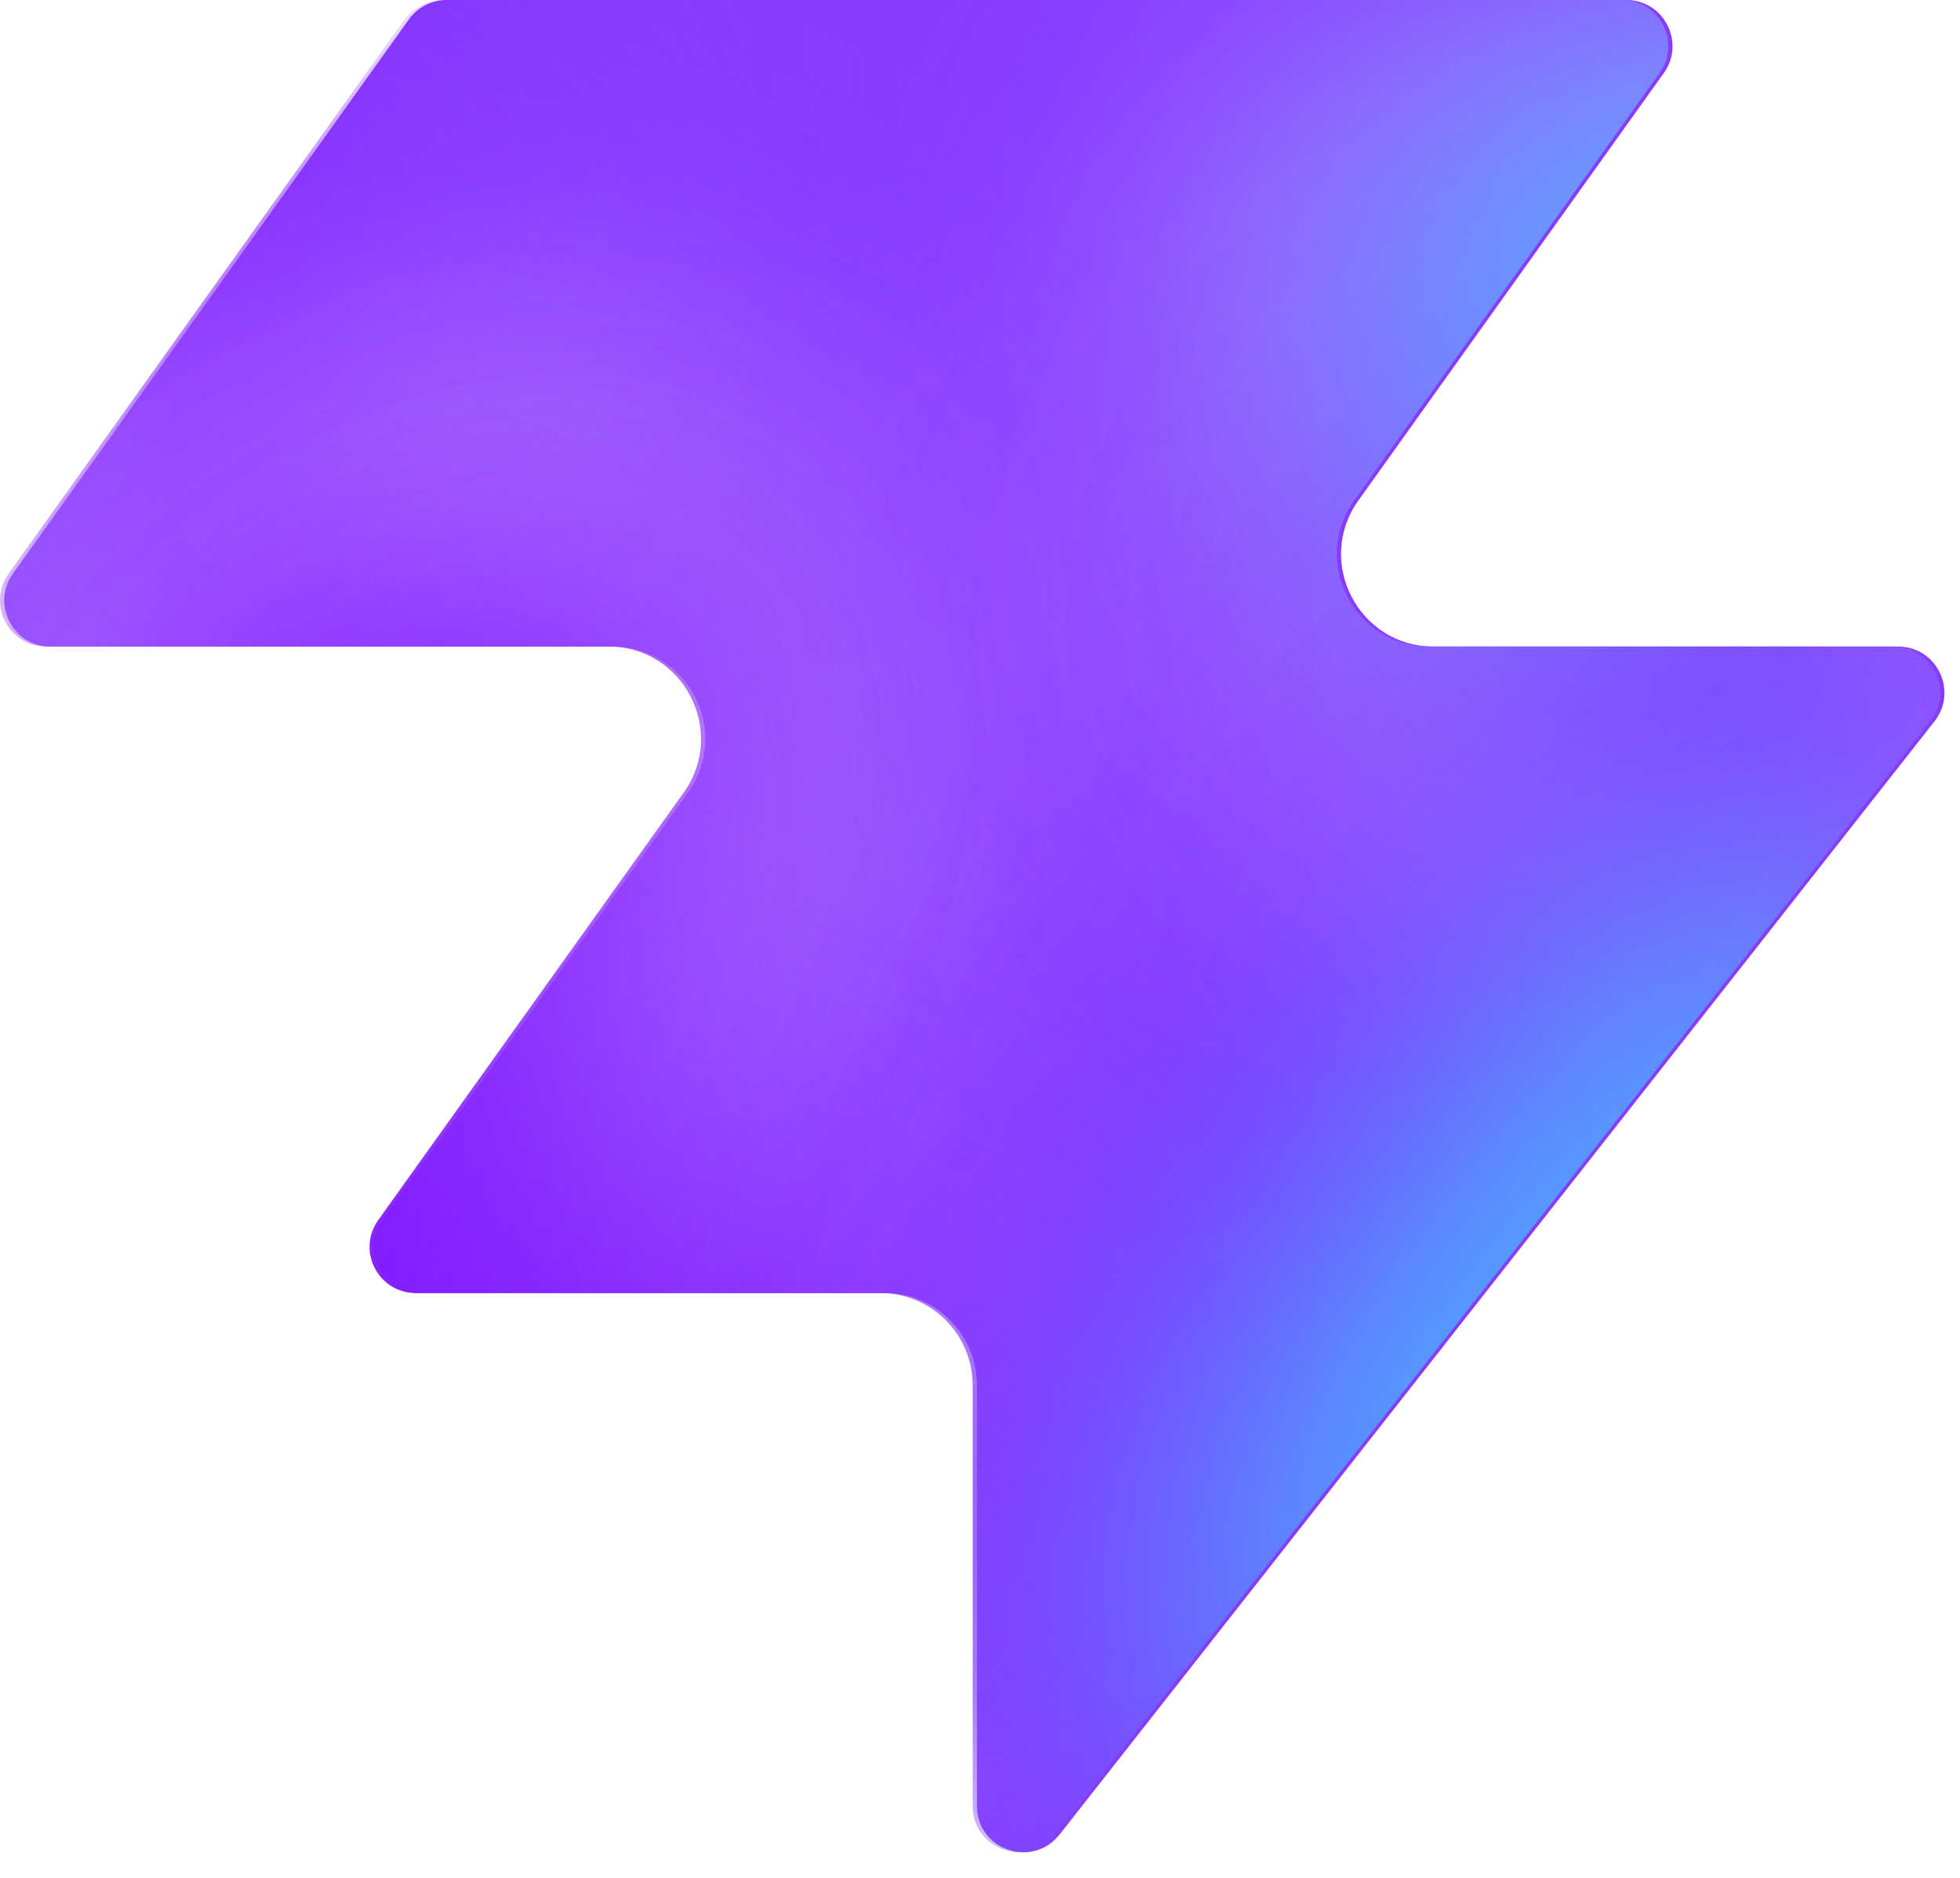
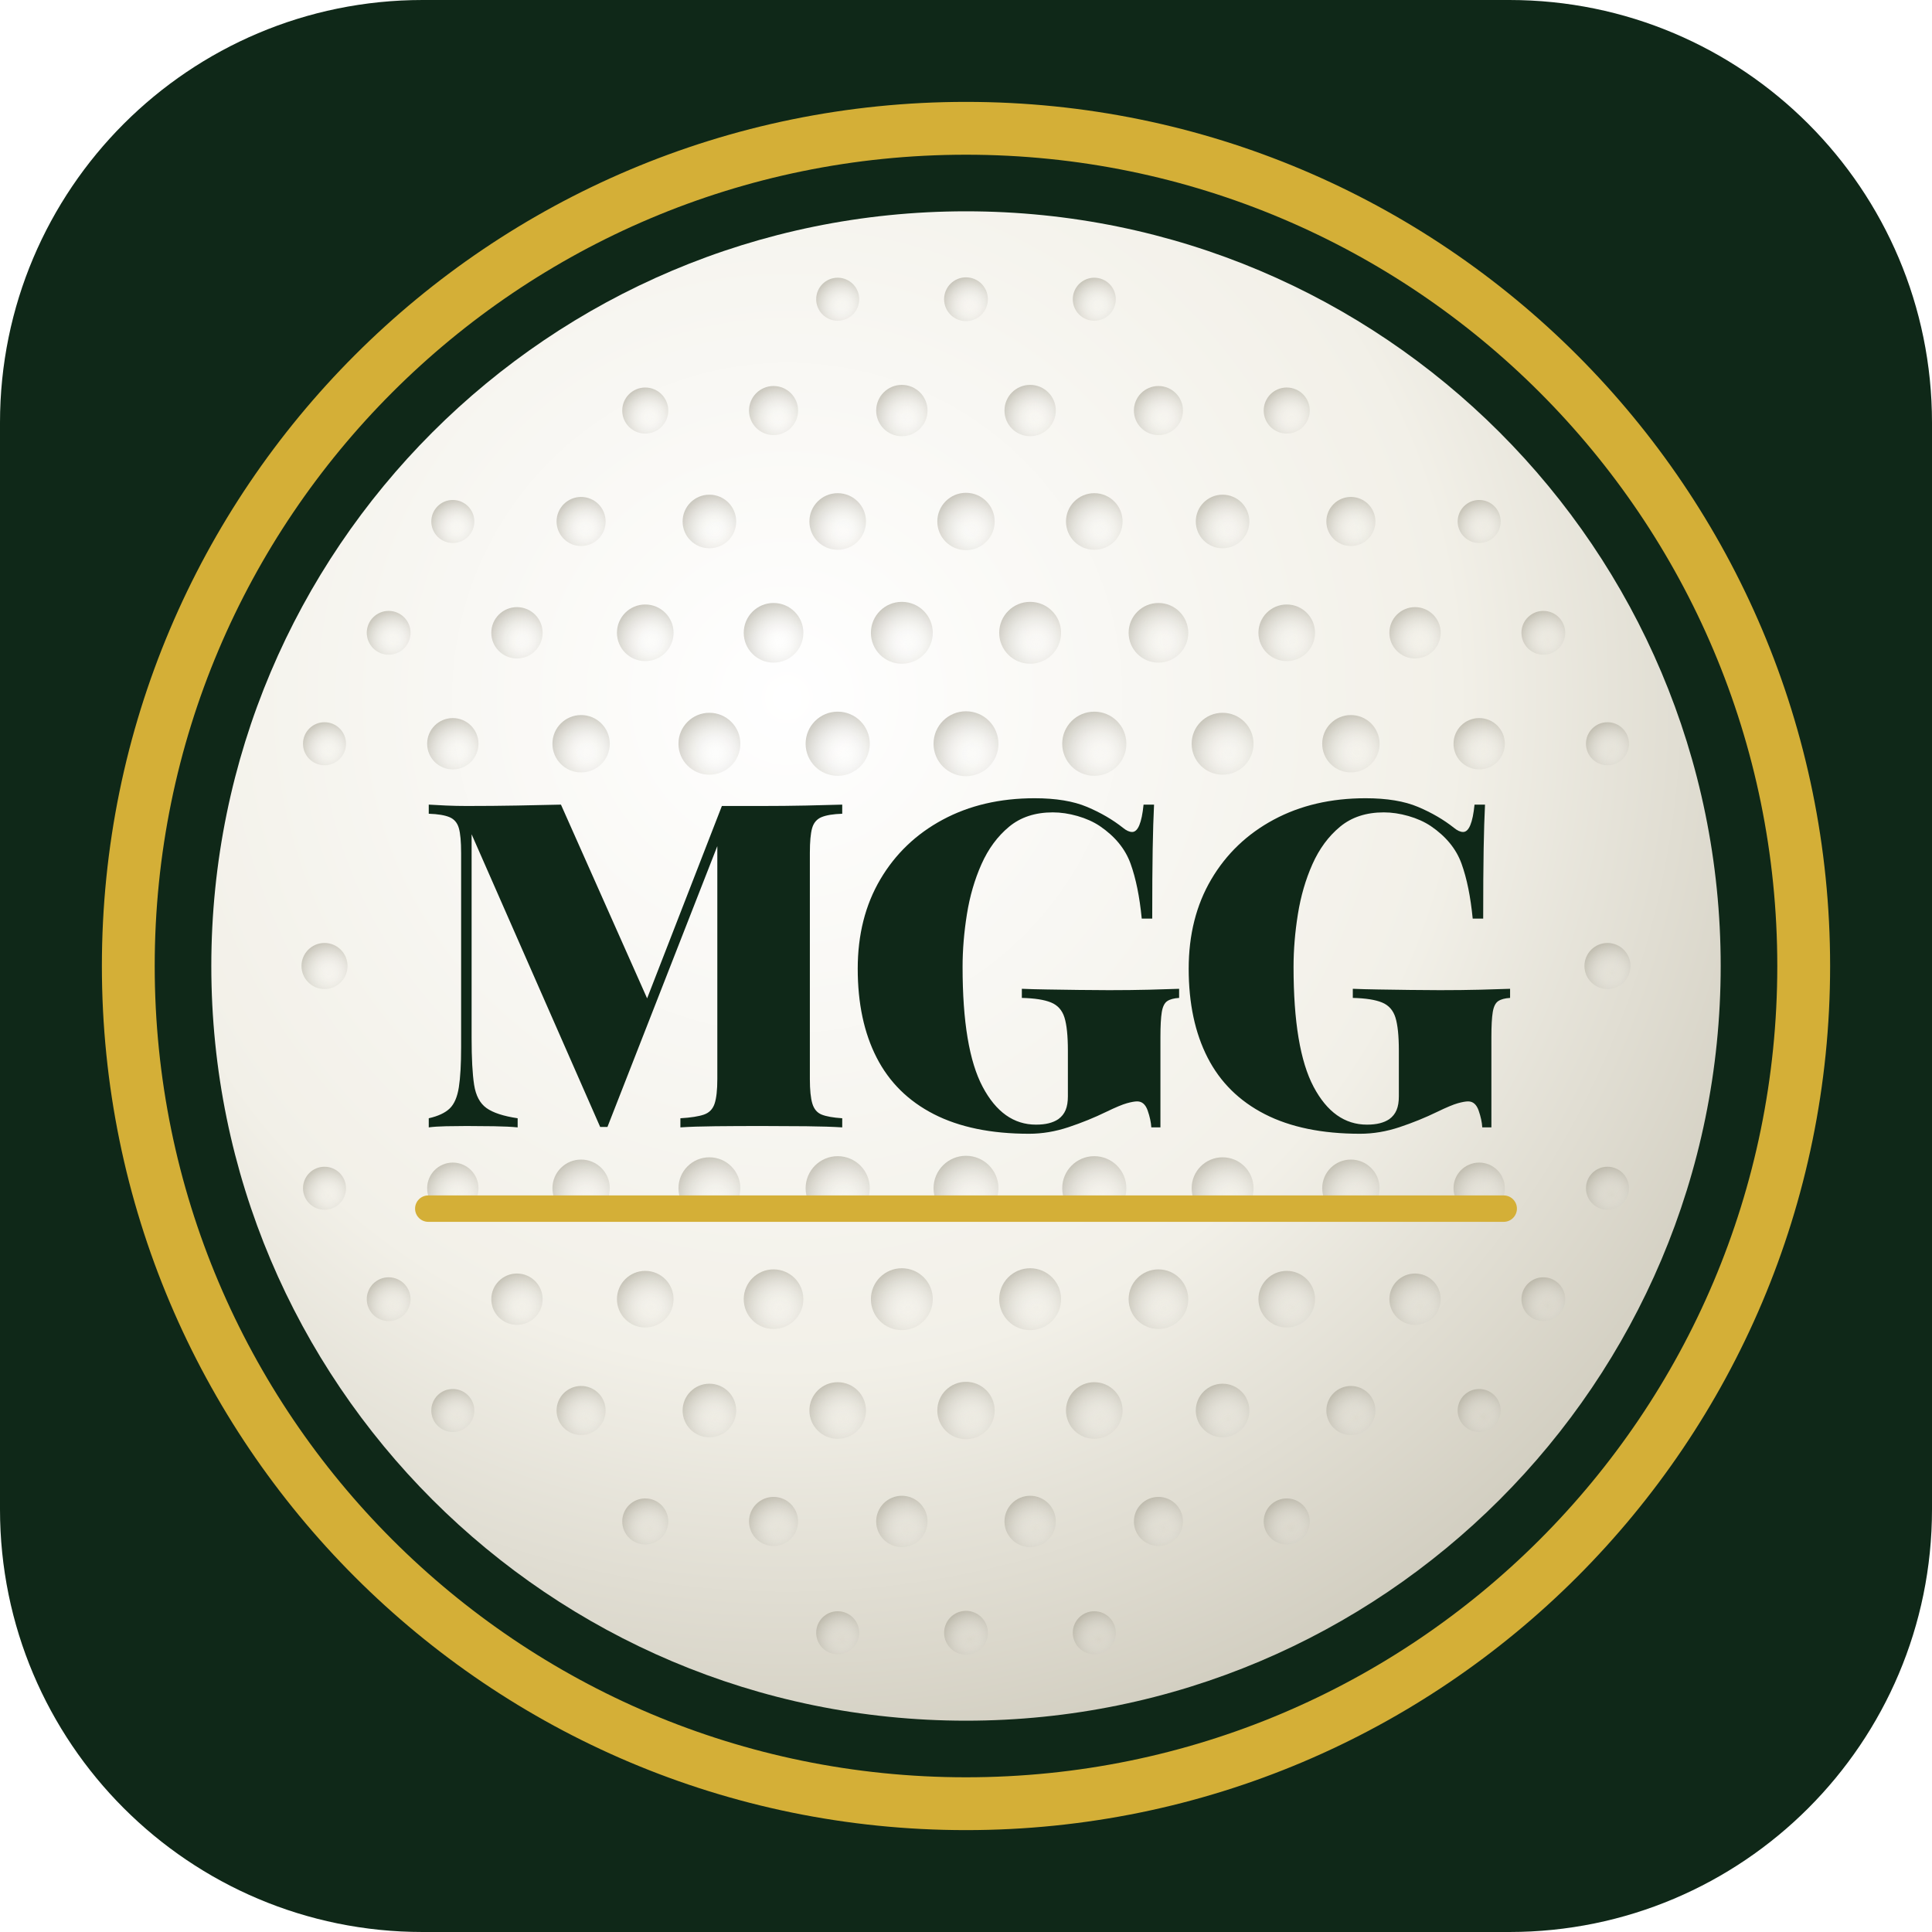
- <svg xmlns="http://www.w3.org/2000/svg" width="48" height="46" fill="none" viewBox="0 0 48 46">
-   <path fill="#863bff" d="M25.946 44.938c-.664.845-2.021.375-2.021-.698V33.937a2.26 2.26 0 0 0-2.262-2.262H10.287c-.92 0-1.456-1.04-.92-1.788l7.48-10.471c1.07-1.497 0-3.578-1.842-3.578H1.237c-.92 0-1.456-1.04-.92-1.788L10.013.474c.214-.297.556-.474.92-.474h28.894c.92 0 1.456 1.04.92 1.788l-7.48 10.471c-1.07 1.498 0 3.579 1.842 3.579h11.377c.943 0 1.473 1.088.89 1.83L25.947 44.94z" style="fill:#863bff;fill:color(display-p3 .525 .23 1);fill-opacity:1" />
-   <mask id="a" width="48" height="46" x="0" y="0" maskUnits="userSpaceOnUse" style="mask-type:alpha">
-     <path fill="#000" d="M25.842 44.938c-.664.844-2.021.375-2.021-.698V33.937a2.26 2.26 0 0 0-2.262-2.262H10.183c-.92 0-1.456-1.04-.92-1.788l7.48-10.471c1.07-1.498 0-3.579-1.842-3.579H1.133c-.92 0-1.456-1.04-.92-1.787L9.91.473c.214-.297.556-.474.92-.474h28.894c.92 0 1.456 1.04.92 1.788l-7.48 10.471c-1.07 1.498 0 3.578 1.842 3.578h11.377c.943 0 1.473 1.088.89 1.832L25.843 44.94z" style="fill:#000;fill-opacity:1" />
-   </mask>
-   <g mask="url(#a)">
-     <g filter="url(#b)">
-       <ellipse cx="5.508" cy="14.704" fill="#ede6ff" rx="5.508" ry="14.704" style="fill:#ede6ff;fill:color(display-p3 .927 .903 1);fill-opacity:1" transform="matrix(.00324 1 1 -.00324 -4.47 31.516)" />
-     </g>
-     <g filter="url(#c)">
-       <ellipse cx="10.399" cy="29.851" fill="#ede6ff" rx="10.399" ry="29.851" style="fill:#ede6ff;fill:color(display-p3 .927 .903 1);fill-opacity:1" transform="matrix(.00324 1 1 -.00324 -39.328 7.883)" />
-     </g>
-     <g filter="url(#d)">
-       <ellipse cx="5.508" cy="30.487" fill="#7e14ff" rx="5.508" ry="30.487" style="fill:#7e14ff;fill:color(display-p3 .492 .077 1);fill-opacity:1" transform="rotate(89.814 -25.913 -14.639)scale(1 -1)" />
-     </g>
-     <g filter="url(#e)">
-       <ellipse cx="5.508" cy="30.599" fill="#7e14ff" rx="5.508" ry="30.599" style="fill:#7e14ff;fill:color(display-p3 .492 .077 1);fill-opacity:1" transform="rotate(89.814 -32.644 -3.334)scale(1 -1)" />
-     </g>
-     <g filter="url(#f)">
-       <ellipse cx="5.508" cy="30.599" fill="#7e14ff" rx="5.508" ry="30.599" style="fill:#7e14ff;fill:color(display-p3 .492 .077 1);fill-opacity:1" transform="matrix(.00324 1 1 -.00324 -34.34 30.47)" />
-     </g>
-     <g filter="url(#g)">
-       <ellipse cx="14.072" cy="22.078" fill="#ede6ff" rx="14.072" ry="22.078" style="fill:#ede6ff;fill:color(display-p3 .927 .903 1);fill-opacity:1" transform="rotate(93.35 24.506 48.493)scale(-1 1)" />
-     </g>
-     <g filter="url(#h)">
-       <ellipse cx="3.47" cy="21.501" fill="#7e14ff" rx="3.47" ry="21.501" style="fill:#7e14ff;fill:color(display-p3 .492 .077 1);fill-opacity:1" transform="rotate(89.009 28.708 47.59)scale(-1 1)" />
-     </g>
-     <g filter="url(#i)">
-       <ellipse cx="3.47" cy="21.501" fill="#7e14ff" rx="3.47" ry="21.501" style="fill:#7e14ff;fill:color(display-p3 .492 .077 1);fill-opacity:1" transform="rotate(89.009 28.708 47.59)scale(-1 1)" />
-     </g>
-     <g filter="url(#j)">
-       <ellipse cx=".387" cy="8.972" fill="#7e14ff" rx="4.407" ry="29.108" style="fill:#7e14ff;fill:color(display-p3 .492 .077 1);fill-opacity:1" transform="rotate(39.51 .387 8.972)" />
-     </g>
-     <g filter="url(#k)">
-       <ellipse cx="47.523" cy="-6.092" fill="#7e14ff" rx="4.407" ry="29.108" style="fill:#7e14ff;fill:color(display-p3 .492 .077 1);fill-opacity:1" transform="rotate(37.892 47.523 -6.092)" />
-     </g>
-     <g filter="url(#l)">
-       <ellipse cx="41.412" cy="6.333" fill="#47bfff" rx="5.971" ry="9.665" style="fill:#47bfff;fill:color(display-p3 .28 .748 1);fill-opacity:1" transform="rotate(37.892 41.412 6.333)" />
-     </g>
-     <g filter="url(#m)">
-       <ellipse cx="-1.879" cy="38.332" fill="#7e14ff" rx="4.407" ry="29.108" style="fill:#7e14ff;fill:color(display-p3 .492 .077 1);fill-opacity:1" transform="rotate(37.892 -1.88 38.332)" />
-     </g>
-     <g filter="url(#n)">
-       <ellipse cx="-1.879" cy="38.332" fill="#7e14ff" rx="4.407" ry="29.108" style="fill:#7e14ff;fill:color(display-p3 .492 .077 1);fill-opacity:1" transform="rotate(37.892 -1.88 38.332)" />
-     </g>
-     <g filter="url(#o)">
-       <ellipse cx="35.651" cy="29.907" fill="#7e14ff" rx="4.407" ry="29.108" style="fill:#7e14ff;fill:color(display-p3 .492 .077 1);fill-opacity:1" transform="rotate(37.892 35.651 29.907)" />
-     </g>
-     <g filter="url(#p)">
-       <ellipse cx="38.418" cy="32.4" fill="#47bfff" rx="5.971" ry="15.297" style="fill:#47bfff;fill:color(display-p3 .28 .748 1);fill-opacity:1" transform="rotate(37.892 38.418 32.4)" />
-     </g>
+ <svg xmlns="http://www.w3.org/2000/svg" viewBox="0 0 512 512" width="512" height="512">
+   <defs>
+     <radialGradient id="ball" cx="38%" cy="32%" r="75%">
+       <stop offset="0" stop-color="#ffffff" />
+       <stop offset="0.6" stop-color="#f2f0e8" />
+       <stop offset="1" stop-color="#cfcbbd" />
+     </radialGradient>
+     <radialGradient id="dimple" cx="60%" cy="65%" r="70%">
+       <stop offset="0" stop-color="#ffffff" stop-opacity="0" />
+       <stop offset="1" stop-color="#9c9888" stop-opacity="0.55" />
+     </radialGradient>
+   </defs>
+   <rect width="512" height="512" rx="112" fill="#0f2818" />
+   <circle cx="256" cy="256" r="222" fill="none" stroke="#d4af37" stroke-width="14" />
+   <circle cx="256" cy="256" r="200" fill="url(#ball)" />
+   <g fill="url(#dimple)">
+     <circle cx="222.0" cy="79.3" r="5.7" />
+     <circle cx="256.0" cy="79.3" r="5.8" />
+     <circle cx="290.0" cy="79.3" r="5.7" />
+     <circle cx="171.0" cy="108.8" r="6.1" />
+     <circle cx="205.0" cy="108.8" r="6.5" />
+     <circle cx="239.0" cy="108.8" r="6.8" />
+     <circle cx="273.0" cy="108.8" r="6.8" />
+     <circle cx="307.0" cy="108.8" r="6.5" />
+     <circle cx="341.0" cy="108.8" r="6.1" />
+     <circle cx="120.0" cy="138.2" r="5.7" />
+     <circle cx="154.0" cy="138.2" r="6.5" />
+     <circle cx="188.0" cy="138.2" r="7.1" />
+     <circle cx="222.0" cy="138.2" r="7.5" />
+     <circle cx="256.0" cy="138.2" r="7.6" />
+     <circle cx="290.0" cy="138.2" r="7.5" />
+     <circle cx="324.0" cy="138.2" r="7.1" />
+     <circle cx="358.0" cy="138.2" r="6.5" />
+     <circle cx="392.0" cy="138.2" r="5.7" />
+     <circle cx="103.0" cy="167.7" r="5.8" />
+     <circle cx="137.0" cy="167.7" r="6.8" />
+     <circle cx="171.0" cy="167.7" r="7.5" />
+     <circle cx="205.0" cy="167.7" r="7.9" />
+     <circle cx="239.0" cy="167.7" r="8.2" />
+     <circle cx="273.0" cy="167.7" r="8.2" />
+     <circle cx="307.0" cy="167.7" r="7.9" />
+     <circle cx="341.0" cy="167.7" r="7.5" />
+     <circle cx="375.0" cy="167.7" r="6.8" />
+     <circle cx="409.0" cy="167.7" r="5.8" />
+     <circle cx="86.0" cy="197.1" r="5.7" />
+     <circle cx="120.0" cy="197.1" r="6.8" />
+     <circle cx="154.0" cy="197.1" r="7.6" />
+     <circle cx="188.0" cy="197.1" r="8.2" />
+     <circle cx="222.0" cy="197.1" r="8.5" />
+     <circle cx="256.0" cy="197.1" r="8.6" />
+     <circle cx="290.0" cy="197.1" r="8.5" />
+     <circle cx="324.0" cy="197.1" r="8.2" />
+     <circle cx="358.0" cy="197.1" r="7.6" />
+     <circle cx="392.0" cy="197.1" r="6.8" />
+     <circle cx="426.0" cy="197.1" r="5.7" />
+     <circle cx="86.0" cy="256.0" r="6.1" />
+     <circle cx="426.0" cy="256.0" r="6.1" />
+     <circle cx="86.0" cy="314.9" r="5.7" />
+     <circle cx="120.0" cy="314.9" r="6.8" />
+     <circle cx="154.0" cy="314.9" r="7.6" />
+     <circle cx="188.0" cy="314.9" r="8.2" />
+     <circle cx="222.0" cy="314.9" r="8.5" />
+     <circle cx="256.0" cy="314.9" r="8.6" />
+     <circle cx="290.0" cy="314.9" r="8.5" />
+     <circle cx="324.0" cy="314.9" r="8.2" />
+     <circle cx="358.0" cy="314.9" r="7.6" />
+     <circle cx="392.0" cy="314.9" r="6.8" />
+     <circle cx="426.0" cy="314.9" r="5.7" />
+     <circle cx="103.0" cy="344.3" r="5.8" />
+     <circle cx="137.0" cy="344.3" r="6.8" />
+     <circle cx="171.0" cy="344.3" r="7.5" />
+     <circle cx="205.0" cy="344.3" r="7.9" />
+     <circle cx="239.0" cy="344.3" r="8.2" />
+     <circle cx="273.0" cy="344.3" r="8.2" />
+     <circle cx="307.0" cy="344.3" r="7.9" />
+     <circle cx="341.0" cy="344.3" r="7.5" />
+     <circle cx="375.0" cy="344.3" r="6.8" />
+     <circle cx="409.0" cy="344.3" r="5.8" />
+     <circle cx="120.0" cy="373.8" r="5.7" />
+     <circle cx="154.0" cy="373.8" r="6.5" />
+     <circle cx="188.0" cy="373.8" r="7.1" />
+     <circle cx="222.0" cy="373.8" r="7.5" />
+     <circle cx="256.0" cy="373.8" r="7.6" />
+     <circle cx="290.0" cy="373.8" r="7.5" />
+     <circle cx="324.0" cy="373.8" r="7.1" />
+     <circle cx="358.0" cy="373.8" r="6.5" />
+     <circle cx="392.0" cy="373.8" r="5.7" />
+     <circle cx="171.0" cy="403.2" r="6.1" />
+     <circle cx="205.0" cy="403.2" r="6.5" />
+     <circle cx="239.0" cy="403.2" r="6.8" />
+     <circle cx="273.0" cy="403.2" r="6.8" />
+     <circle cx="307.0" cy="403.2" r="6.5" />
+     <circle cx="341.0" cy="403.2" r="6.1" />
+     <circle cx="222.0" cy="432.7" r="5.7" />
+     <circle cx="256.0" cy="432.7" r="5.8" />
+     <circle cx="290.0" cy="432.7" r="5.7" />
  </g>
-   <defs>
-     <filter id="b" width="60.045" height="41.654" x="-19.77" y="16.149" color-interpolation-filters="sRGB" filterUnits="userSpaceOnUse">
-       <feFlood flood-opacity="0" result="BackgroundImageFix" />
-       <feBlend in="SourceGraphic" in2="BackgroundImageFix" result="shape" />
-       <feGaussianBlur result="effect1_foregroundBlur_2002_17158" stdDeviation="7.659" />
-     </filter>
-     <filter id="c" width="90.34" height="51.437" x="-54.613" y="-7.533" color-interpolation-filters="sRGB" filterUnits="userSpaceOnUse">
-       <feFlood flood-opacity="0" result="BackgroundImageFix" />
-       <feBlend in="SourceGraphic" in2="BackgroundImageFix" result="shape" />
-       <feGaussianBlur result="effect1_foregroundBlur_2002_17158" stdDeviation="7.659" />
-     </filter>
-     <filter id="d" width="79.355" height="29.4" x="-49.64" y="2.03" color-interpolation-filters="sRGB" filterUnits="userSpaceOnUse">
-       <feFlood flood-opacity="0" result="BackgroundImageFix" />
-       <feBlend in="SourceGraphic" in2="BackgroundImageFix" result="shape" />
-       <feGaussianBlur result="effect1_foregroundBlur_2002_17158" stdDeviation="4.596" />
-     </filter>
-     <filter id="e" width="79.579" height="29.4" x="-45.045" y="20.029" color-interpolation-filters="sRGB" filterUnits="userSpaceOnUse">
-       <feFlood flood-opacity="0" result="BackgroundImageFix" />
-       <feBlend in="SourceGraphic" in2="BackgroundImageFix" result="shape" />
-       <feGaussianBlur result="effect1_foregroundBlur_2002_17158" stdDeviation="4.596" />
-     </filter>
-     <filter id="f" width="79.579" height="29.4" x="-43.513" y="21.178" color-interpolation-filters="sRGB" filterUnits="userSpaceOnUse">
-       <feFlood flood-opacity="0" result="BackgroundImageFix" />
-       <feBlend in="SourceGraphic" in2="BackgroundImageFix" result="shape" />
-       <feGaussianBlur result="effect1_foregroundBlur_2002_17158" stdDeviation="4.596" />
-     </filter>
-     <filter id="g" width="74.749" height="58.852" x="15.756" y="-17.901" color-interpolation-filters="sRGB" filterUnits="userSpaceOnUse">
-       <feFlood flood-opacity="0" result="BackgroundImageFix" />
-       <feBlend in="SourceGraphic" in2="BackgroundImageFix" result="shape" />
-       <feGaussianBlur result="effect1_foregroundBlur_2002_17158" stdDeviation="7.659" />
-     </filter>
-     <filter id="h" width="61.377" height="25.362" x="23.548" y="2.284" color-interpolation-filters="sRGB" filterUnits="userSpaceOnUse">
-       <feFlood flood-opacity="0" result="BackgroundImageFix" />
-       <feBlend in="SourceGraphic" in2="BackgroundImageFix" result="shape" />
-       <feGaussianBlur result="effect1_foregroundBlur_2002_17158" stdDeviation="4.596" />
-     </filter>
-     <filter id="i" width="61.377" height="25.362" x="23.548" y="2.284" color-interpolation-filters="sRGB" filterUnits="userSpaceOnUse">
-       <feFlood flood-opacity="0" result="BackgroundImageFix" />
-       <feBlend in="SourceGraphic" in2="BackgroundImageFix" result="shape" />
-       <feGaussianBlur result="effect1_foregroundBlur_2002_17158" stdDeviation="4.596" />
-     </filter>
-     <filter id="j" width="56.045" height="63.649" x="-27.636" y="-22.853" color-interpolation-filters="sRGB" filterUnits="userSpaceOnUse">
-       <feFlood flood-opacity="0" result="BackgroundImageFix" />
-       <feBlend in="SourceGraphic" in2="BackgroundImageFix" result="shape" />
-       <feGaussianBlur result="effect1_foregroundBlur_2002_17158" stdDeviation="4.596" />
-     </filter>
-     <filter id="k" width="54.814" height="64.646" x="20.116" y="-38.415" color-interpolation-filters="sRGB" filterUnits="userSpaceOnUse">
-       <feFlood flood-opacity="0" result="BackgroundImageFix" />
-       <feBlend in="SourceGraphic" in2="BackgroundImageFix" result="shape" />
-       <feGaussianBlur result="effect1_foregroundBlur_2002_17158" stdDeviation="4.596" />
-     </filter>
-     <filter id="l" width="33.541" height="35.313" x="24.641" y="-11.323" color-interpolation-filters="sRGB" filterUnits="userSpaceOnUse">
-       <feFlood flood-opacity="0" result="BackgroundImageFix" />
-       <feBlend in="SourceGraphic" in2="BackgroundImageFix" result="shape" />
-       <feGaussianBlur result="effect1_foregroundBlur_2002_17158" stdDeviation="4.596" />
-     </filter>
-     <filter id="m" width="54.814" height="64.646" x="-29.286" y="6.009" color-interpolation-filters="sRGB" filterUnits="userSpaceOnUse">
-       <feFlood flood-opacity="0" result="BackgroundImageFix" />
-       <feBlend in="SourceGraphic" in2="BackgroundImageFix" result="shape" />
-       <feGaussianBlur result="effect1_foregroundBlur_2002_17158" stdDeviation="4.596" />
-     </filter>
-     <filter id="n" width="54.814" height="64.646" x="-29.286" y="6.009" color-interpolation-filters="sRGB" filterUnits="userSpaceOnUse">
-       <feFlood flood-opacity="0" result="BackgroundImageFix" />
-       <feBlend in="SourceGraphic" in2="BackgroundImageFix" result="shape" />
-       <feGaussianBlur result="effect1_foregroundBlur_2002_17158" stdDeviation="4.596" />
-     </filter>
-     <filter id="o" width="54.814" height="64.646" x="8.244" y="-2.416" color-interpolation-filters="sRGB" filterUnits="userSpaceOnUse">
-       <feFlood flood-opacity="0" result="BackgroundImageFix" />
-       <feBlend in="SourceGraphic" in2="BackgroundImageFix" result="shape" />
-       <feGaussianBlur result="effect1_foregroundBlur_2002_17158" stdDeviation="4.596" />
-     </filter>
-     <filter id="p" width="39.409" height="43.623" x="18.713" y="10.588" color-interpolation-filters="sRGB" filterUnits="userSpaceOnUse">
-       <feFlood flood-opacity="0" result="BackgroundImageFix" />
-       <feBlend in="SourceGraphic" in2="BackgroundImageFix" result="shape" />
-       <feGaussianBlur result="effect1_foregroundBlur_2002_17158" stdDeviation="4.596" />
-     </filter>
-   </defs>
+   <path d="M223.2 213.233V215.649Q219.576 215.77 217.703 216.555Q215.83 217.341 215.226 219.455Q214.622 221.569 214.622 226.039V285.961Q214.622 290.31 215.287 292.485Q215.951 294.659 217.763 295.384Q219.576 296.109 223.2 296.351V298.767Q219.455 298.525 213.656 298.465Q207.857 298.405 201.816 298.405Q195.293 298.405 189.554 298.465Q183.815 298.525 180.312 298.767V296.351Q184.42 296.109 186.534 295.384Q188.648 294.659 189.373 292.485Q190.098 290.31 190.098 285.961V224.227L160.982 298.646H159.049L124.981 221.086V275.088Q124.981 283.182 125.645 287.471Q126.309 291.76 128.907 293.633Q131.504 295.505 137.182 296.351V298.767Q134.766 298.525 130.9 298.465Q127.034 298.405 123.652 298.405Q120.994 298.405 118.215 298.465Q115.436 298.525 113.624 298.767V296.351Q117.369 295.505 119.182 293.753Q120.994 292.002 121.598 288.136Q122.202 284.27 122.202 277.504V226.039Q122.202 221.569 121.598 219.455Q120.994 217.341 119.121 216.555Q117.249 215.77 113.624 215.649V213.233Q115.436 213.354 118.215 213.475Q120.994 213.595 123.652 213.595Q130.659 213.595 137.062 213.475Q143.465 213.354 148.659 213.233L171.493 264.578L191.306 213.595H201.816Q207.857 213.595 213.656 213.475Q219.455 213.354 223.2 213.233ZM274.182 211.542Q282.639 211.542 288.075 213.837Q293.512 216.132 297.619 219.394Q298.948 220.482 300.036 220.482Q302.331 220.482 303.056 213.233H305.835Q305.593 218.065 305.472 225.012Q305.351 231.959 305.351 243.436H302.573Q301.727 234.737 299.613 228.878Q297.499 223.019 291.458 218.911Q288.921 217.22 285.538 216.253Q282.156 215.287 279.014 215.287Q272.007 215.287 267.417 219.092Q262.826 222.898 260.108 228.999Q257.389 235.1 256.242 242.288Q255.094 249.476 255.094 256.242Q255.094 277.988 260.41 288.015Q265.725 298.042 274.544 298.042Q276.477 298.042 277.927 297.68Q279.377 297.317 280.464 296.592Q281.793 295.626 282.397 294.176Q283.001 292.727 283.001 290.552V278.471Q283.001 272.551 282.095 269.652Q281.189 266.752 278.531 265.665Q275.873 264.578 270.799 264.457V262.041Q273.578 262.161 277.565 262.222Q281.552 262.282 285.901 262.343Q290.25 262.403 293.874 262.403Q299.673 262.403 304.566 262.282Q309.459 262.161 312.479 262.041V264.457Q310.425 264.578 309.338 265.302Q308.251 266.027 307.888 268.202Q307.526 270.376 307.526 274.847V298.767H305.11Q304.989 296.713 304.143 294.297Q303.297 291.881 301.365 291.881Q300.398 291.881 298.646 292.364Q296.894 292.847 293.149 294.659Q288.438 296.955 283.182 298.707Q277.927 300.458 272.732 300.458Q257.631 300.458 247.483 295.264Q237.335 290.069 232.321 280.283Q227.307 270.497 227.307 256.725Q227.307 243.194 233.288 233.046Q239.268 222.898 249.839 217.22Q260.41 211.542 274.182 211.542ZM361.891 211.542Q370.348 211.542 375.784 213.837Q381.221 216.132 385.328 219.394Q386.657 220.482 387.744 220.482Q390.04 220.482 390.765 213.233H393.543Q393.302 218.065 393.181 225.012Q393.06 231.959 393.06 243.436H390.281Q389.436 234.737 387.321 228.878Q385.207 223.019 379.167 218.911Q376.63 217.22 373.247 216.253Q369.864 215.287 366.723 215.287Q359.716 215.287 355.125 219.092Q350.535 222.898 347.816 228.999Q345.098 235.1 343.95 242.288Q342.803 249.476 342.803 256.242Q342.803 277.988 348.118 288.015Q353.434 298.042 362.253 298.042Q364.186 298.042 365.636 297.68Q367.086 297.317 368.173 296.592Q369.502 295.626 370.106 294.176Q370.71 292.727 370.71 290.552V278.471Q370.71 272.551 369.804 269.652Q368.898 266.752 366.24 265.665Q363.582 264.578 358.508 264.457V262.041Q361.287 262.161 365.273 262.222Q369.26 262.282 373.609 262.343Q377.959 262.403 381.583 262.403Q387.382 262.403 392.275 262.282Q397.168 262.161 400.188 262.041V264.457Q398.134 264.578 397.047 265.302Q395.959 266.027 395.597 268.202Q395.235 270.376 395.235 274.847V298.767H392.818Q392.698 296.713 391.852 294.297Q391.006 291.881 389.073 291.881Q388.107 291.881 386.355 292.364Q384.603 292.847 380.858 294.659Q376.146 296.955 370.891 298.707Q365.636 300.458 360.441 300.458Q345.34 300.458 335.192 295.264Q325.043 290.069 320.03 280.283Q315.016 270.497 315.016 256.725Q315.016 243.194 320.996 233.046Q326.976 222.898 337.547 217.22Q348.118 211.542 361.891 211.542Z" fill="#0f2818" />
+   <rect x="110.0" y="316.8" width="292" height="7" rx="3.5" fill="#d4af37" />
</svg>
